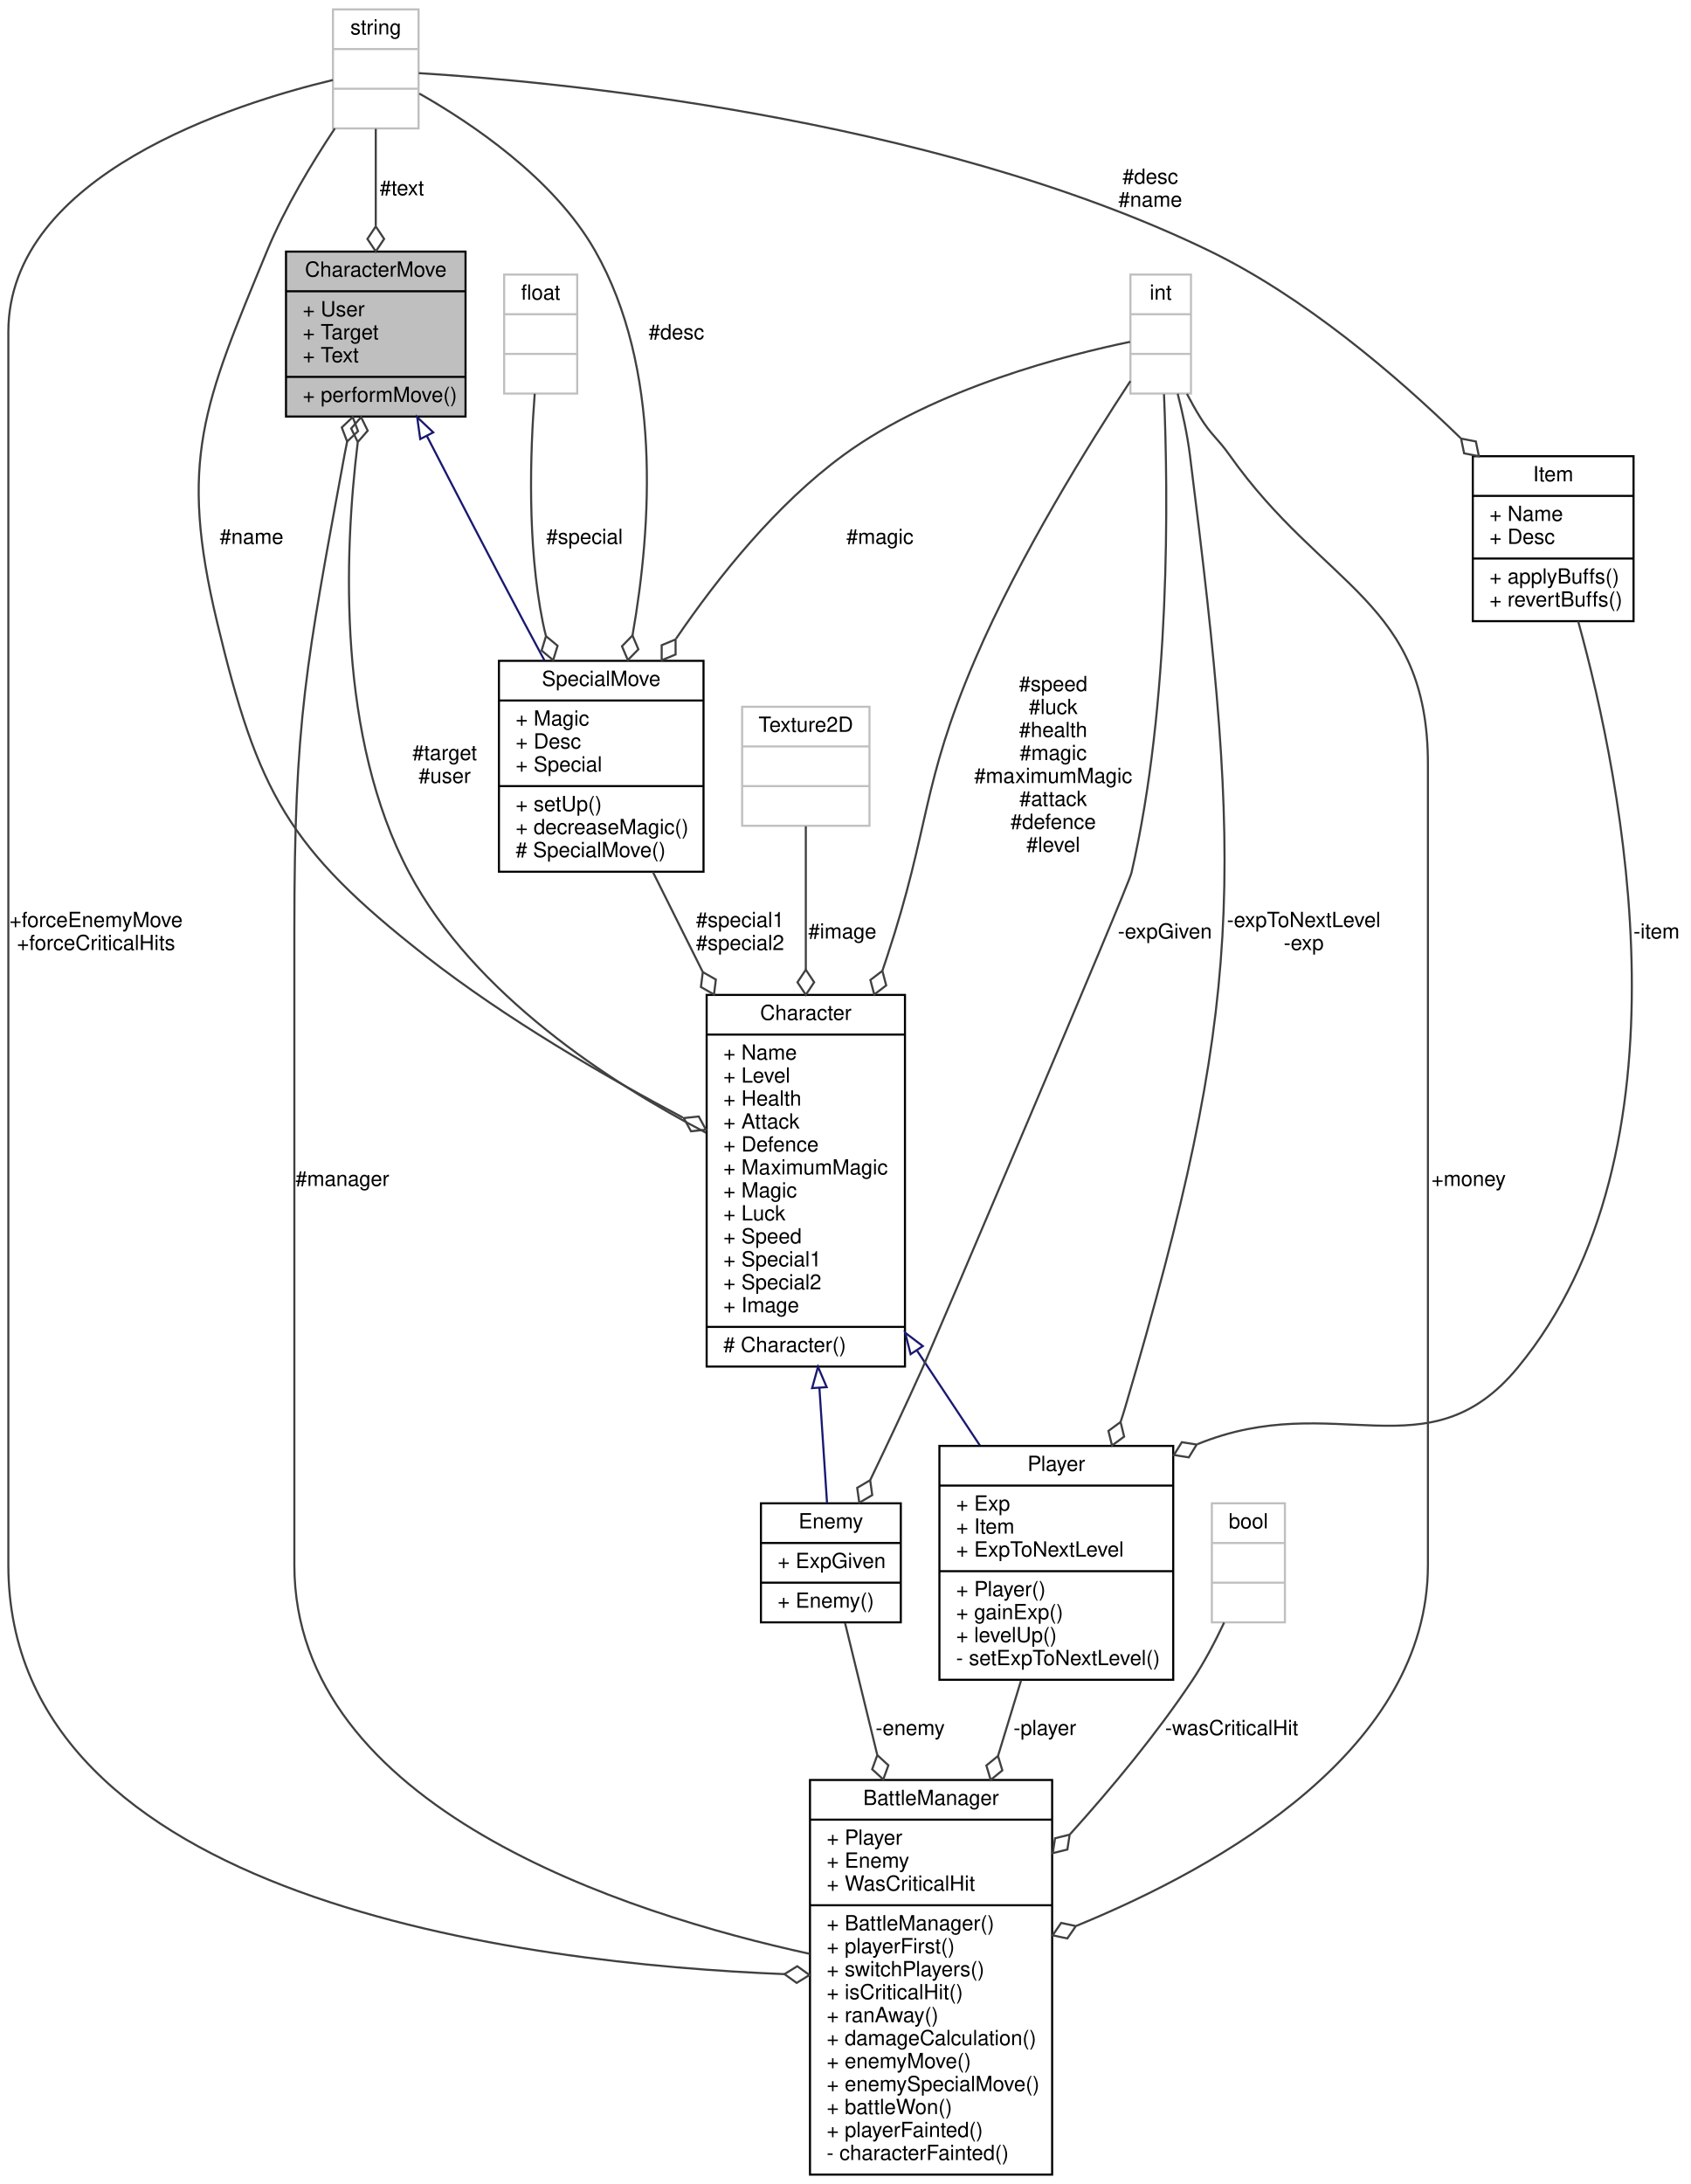
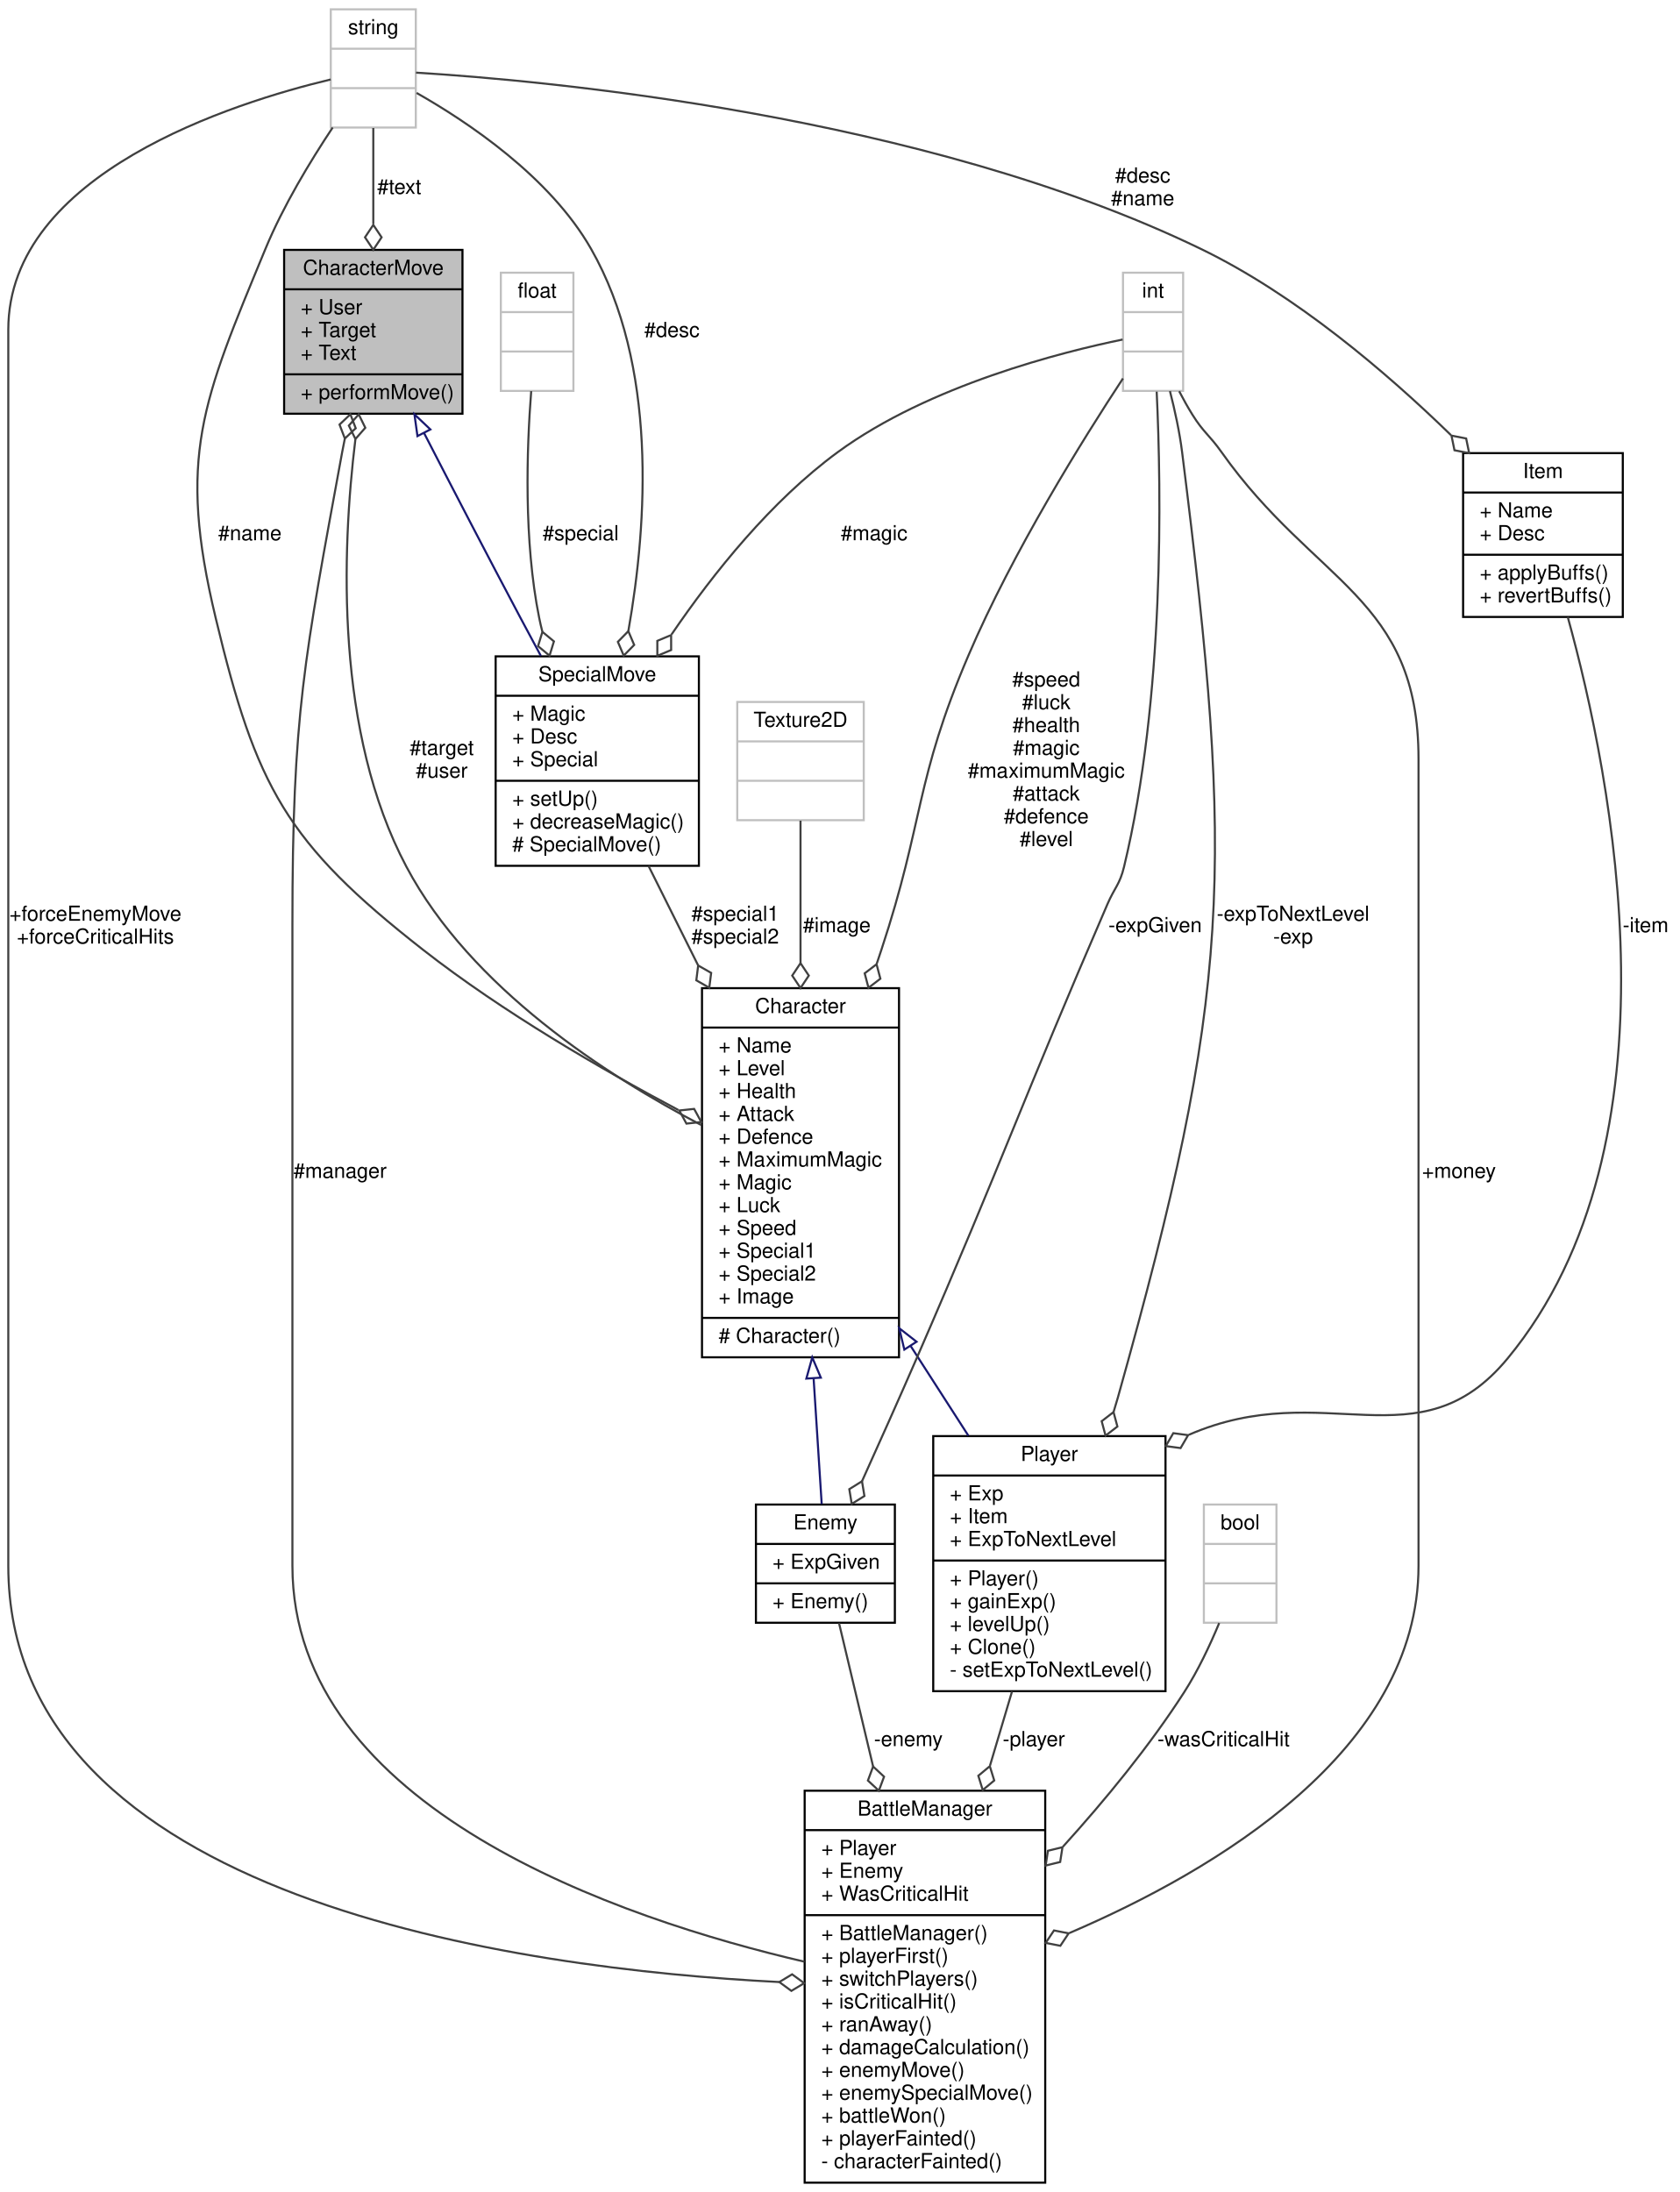
- <svg xmlns="http://www.w3.org/2000/svg" xmlns:xlink="http://www.w3.org/1999/xlink" width="810pt" height="1046pt" viewBox="0.00 0.00 810.00 1046.00">
-   <g id="graph0" class="graph" transform="scale(1 1) rotate(0) translate(4 1042)">
+ <svg xmlns="http://www.w3.org/2000/svg" xmlns:xlink="http://www.w3.org/1999/xlink" width="810pt" height="1057pt" viewBox="0.00 0.00 810.00 1057.00">
+   <g id="graph0" class="graph" transform="scale(1 1) rotate(0) translate(4 1053)">
    <g id="node1" class="node">
-       <polygon fill="#bfbfbf" stroke="black" points="133,-842.5 133,-921.5 219,-921.5 219,-842.5 133,-842.5" />
-       <text text-anchor="middle" x="176" y="-909.5" font-family="Helvetica,sans-Serif" font-size="10.00">CharacterMove</text>
-       <polyline fill="none" stroke="black" points="133,-902.5 219,-902.5 " />
-       <text text-anchor="start" x="141" y="-890.5" font-family="Helvetica,sans-Serif" font-size="10.00">+ User</text>
-       <text text-anchor="start" x="141" y="-879.5" font-family="Helvetica,sans-Serif" font-size="10.00">+ Target</text>
-       <text text-anchor="start" x="141" y="-868.5" font-family="Helvetica,sans-Serif" font-size="10.00">+ Text</text>
-       <polyline fill="none" stroke="black" points="133,-861.5 219,-861.5 " />
-       <text text-anchor="start" x="141" y="-849.5" font-family="Helvetica,sans-Serif" font-size="10.00">+ performMove()</text>
+       <polygon fill="#bfbfbf" stroke="black" points="133,-853.5 133,-932.5 219,-932.5 219,-853.5 133,-853.5" />
+       <text text-anchor="middle" x="176" y="-920.5" font-family="Helvetica,sans-Serif" font-size="10.00">CharacterMove</text>
+       <polyline fill="none" stroke="black" points="133,-913.5 219,-913.5 " />
+       <text text-anchor="start" x="141" y="-901.5" font-family="Helvetica,sans-Serif" font-size="10.00">+ User</text>
+       <text text-anchor="start" x="141" y="-890.5" font-family="Helvetica,sans-Serif" font-size="10.00">+ Target</text>
+       <text text-anchor="start" x="141" y="-879.5" font-family="Helvetica,sans-Serif" font-size="10.00">+ Text</text>
+       <polyline fill="none" stroke="black" points="133,-872.5 219,-872.5 " />
+       <text text-anchor="start" x="141" y="-860.5" font-family="Helvetica,sans-Serif" font-size="10.00">+ performMove()</text>
    </g>
    <g id="node5" class="node">
      <g id="a_node5">
        <a xlink:href="class_special_move.html" target="_top" xlink:title="Special move abstract base class that expands upon CharacterMove, adding magic properties ...">
-           <polygon fill="none" stroke="black" points="235,-624.5 235,-725.5 333,-725.5 333,-624.5 235,-624.5" />
-           <text text-anchor="middle" x="284" y="-713.5" font-family="Helvetica,sans-Serif" font-size="10.00">SpecialMove</text>
-           <polyline fill="none" stroke="black" points="235,-706.5 333,-706.5 " />
-           <text text-anchor="start" x="243" y="-694.5" font-family="Helvetica,sans-Serif" font-size="10.00">+ Magic</text>
-           <text text-anchor="start" x="243" y="-683.5" font-family="Helvetica,sans-Serif" font-size="10.00">+ Desc</text>
-           <text text-anchor="start" x="243" y="-672.5" font-family="Helvetica,sans-Serif" font-size="10.00">+ Special</text>
-           <polyline fill="none" stroke="black" points="235,-665.5 333,-665.5 " />
-           <text text-anchor="start" x="243" y="-653.5" font-family="Helvetica,sans-Serif" font-size="10.00">+ setUp()</text>
-           <text text-anchor="start" x="243" y="-642.5" font-family="Helvetica,sans-Serif" font-size="10.00">+ decreaseMagic()</text>
-           <text text-anchor="start" x="243" y="-631.5" font-family="Helvetica,sans-Serif" font-size="10.00"># SpecialMove()</text>
+           <polygon fill="none" stroke="black" points="235,-635.5 235,-736.5 333,-736.5 333,-635.5 235,-635.5" />
+           <text text-anchor="middle" x="284" y="-724.5" font-family="Helvetica,sans-Serif" font-size="10.00">SpecialMove</text>
+           <polyline fill="none" stroke="black" points="235,-717.5 333,-717.5 " />
+           <text text-anchor="start" x="243" y="-705.5" font-family="Helvetica,sans-Serif" font-size="10.00">+ Magic</text>
+           <text text-anchor="start" x="243" y="-694.5" font-family="Helvetica,sans-Serif" font-size="10.00">+ Desc</text>
+           <text text-anchor="start" x="243" y="-683.5" font-family="Helvetica,sans-Serif" font-size="10.00">+ Special</text>
+           <polyline fill="none" stroke="black" points="235,-676.5 333,-676.5 " />
+           <text text-anchor="start" x="243" y="-664.5" font-family="Helvetica,sans-Serif" font-size="10.00">+ setUp()</text>
+           <text text-anchor="start" x="243" y="-653.5" font-family="Helvetica,sans-Serif" font-size="10.00">+ decreaseMagic()</text>
+           <text text-anchor="start" x="243" y="-642.5" font-family="Helvetica,sans-Serif" font-size="10.00"># SpecialMove()</text>
        </a>
      </g>
    </g>
    <g id="edge6" class="edge">
-       <path fill="none" stroke="midnightblue" d="M200.478,-833.19C214.056,-806.817 231.32,-773.524 247,-744 250.152,-738.065 253.484,-731.855 256.806,-725.702" />
-       <polygon fill="none" stroke="midnightblue" points="197.299,-831.718 195.838,-842.212 203.524,-834.92 197.299,-831.718" />
+       <path fill="none" stroke="midnightblue" d="M200.478,-844.19C214.056,-817.817 231.32,-784.524 247,-755 250.152,-749.065 253.484,-742.855 256.806,-736.702" />
+       <polygon fill="none" stroke="midnightblue" points="197.299,-842.718 195.838,-853.212 203.524,-845.92 197.299,-842.718" />
    </g>
    <g id="node2" class="node">
-       <polygon fill="none" stroke="#bfbfbf" points="155.5,-980.5 155.5,-1037.5 196.5,-1037.5 196.5,-980.5 155.5,-980.5" />
-       <text text-anchor="middle" x="176" y="-1025.5" font-family="Helvetica,sans-Serif" font-size="10.00">string</text>
-       <polyline fill="none" stroke="#bfbfbf" points="155.5,-1018.5 196.5,-1018.5 " />
-       <text text-anchor="middle" x="176" y="-1006.5" font-family="Helvetica,sans-Serif" font-size="10.00"> </text>
-       <polyline fill="none" stroke="#bfbfbf" points="155.5,-999.5 196.5,-999.5 " />
-       <text text-anchor="middle" x="176" y="-987.5" font-family="Helvetica,sans-Serif" font-size="10.00"> </text>
+       <polygon fill="none" stroke="#bfbfbf" points="155.5,-991.5 155.5,-1048.5 196.5,-1048.5 196.5,-991.5 155.5,-991.5" />
+       <text text-anchor="middle" x="176" y="-1036.5" font-family="Helvetica,sans-Serif" font-size="10.00">string</text>
+       <polyline fill="none" stroke="#bfbfbf" points="155.5,-1029.5 196.5,-1029.5 " />
+       <text text-anchor="middle" x="176" y="-1017.5" font-family="Helvetica,sans-Serif" font-size="10.00"> </text>
+       <polyline fill="none" stroke="#bfbfbf" points="155.5,-1010.5 196.5,-1010.5 " />
+       <text text-anchor="middle" x="176" y="-998.5" font-family="Helvetica,sans-Serif" font-size="10.00"> </text>
    </g>
    <g id="edge1" class="edge">
-       <path fill="none" stroke="#404040" d="M176,-980.258C176,-966.637 176,-949.787 176,-933.96" />
-       <polygon fill="none" stroke="#404040" points="176,-933.567 172,-927.567 176,-921.567 180,-927.567 176,-933.567" />
-       <text text-anchor="middle" x="188.5" y="-948.5" font-family="Helvetica,sans-Serif" font-size="10.00"> #text</text>
+       <path fill="none" stroke="#404040" d="M176,-991.258C176,-977.637 176,-960.787 176,-944.96" />
+       <polygon fill="none" stroke="#404040" points="176,-944.567 172,-938.567 176,-932.567 180,-938.567 176,-944.567" />
+       <text text-anchor="middle" x="188.5" y="-959.5" font-family="Helvetica,sans-Serif" font-size="10.00"> #text</text>
    </g>
    <g id="node3" class="node">
      <g id="a_node3">
        <a xlink:href="class_character.html" target="_top" xlink:title="Base abstract class for Enemy and Player to inherit from. Defines all shared variables, their constructor and their setters and getters ">
-           <polygon fill="none" stroke="black" points="334.5,-387.5 334.5,-565.5 429.5,-565.5 429.5,-387.5 334.5,-387.5" />
-           <text text-anchor="middle" x="382" y="-553.5" font-family="Helvetica,sans-Serif" font-size="10.00">Character</text>
-           <polyline fill="none" stroke="black" points="334.5,-546.5 429.5,-546.5 " />
-           <text text-anchor="start" x="342.5" y="-534.5" font-family="Helvetica,sans-Serif" font-size="10.00">+ Name</text>
-           <text text-anchor="start" x="342.5" y="-523.5" font-family="Helvetica,sans-Serif" font-size="10.00">+ Level</text>
-           <text text-anchor="start" x="342.5" y="-512.5" font-family="Helvetica,sans-Serif" font-size="10.00">+ Health</text>
-           <text text-anchor="start" x="342.5" y="-501.5" font-family="Helvetica,sans-Serif" font-size="10.00">+ Attack</text>
-           <text text-anchor="start" x="342.5" y="-490.5" font-family="Helvetica,sans-Serif" font-size="10.00">+ Defence</text>
-           <text text-anchor="start" x="342.5" y="-479.5" font-family="Helvetica,sans-Serif" font-size="10.00">+ MaximumMagic</text>
-           <text text-anchor="start" x="342.5" y="-468.5" font-family="Helvetica,sans-Serif" font-size="10.00">+ Magic</text>
-           <text text-anchor="start" x="342.5" y="-457.5" font-family="Helvetica,sans-Serif" font-size="10.00">+ Luck</text>
-           <text text-anchor="start" x="342.5" y="-446.5" font-family="Helvetica,sans-Serif" font-size="10.00">+ Speed</text>
-           <text text-anchor="start" x="342.5" y="-435.5" font-family="Helvetica,sans-Serif" font-size="10.00">+ Special1</text>
-           <text text-anchor="start" x="342.5" y="-424.5" font-family="Helvetica,sans-Serif" font-size="10.00">+ Special2</text>
-           <text text-anchor="start" x="342.5" y="-413.5" font-family="Helvetica,sans-Serif" font-size="10.00">+ Image</text>
-           <polyline fill="none" stroke="black" points="334.5,-406.5 429.5,-406.5 " />
-           <text text-anchor="start" x="342.5" y="-394.5" font-family="Helvetica,sans-Serif" font-size="10.00"># Character()</text>
+           <polygon fill="none" stroke="black" points="334.5,-398.5 334.5,-576.5 429.5,-576.5 429.5,-398.5 334.5,-398.5" />
+           <text text-anchor="middle" x="382" y="-564.5" font-family="Helvetica,sans-Serif" font-size="10.00">Character</text>
+           <polyline fill="none" stroke="black" points="334.5,-557.5 429.5,-557.5 " />
+           <text text-anchor="start" x="342.5" y="-545.5" font-family="Helvetica,sans-Serif" font-size="10.00">+ Name</text>
+           <text text-anchor="start" x="342.5" y="-534.5" font-family="Helvetica,sans-Serif" font-size="10.00">+ Level</text>
+           <text text-anchor="start" x="342.5" y="-523.5" font-family="Helvetica,sans-Serif" font-size="10.00">+ Health</text>
+           <text text-anchor="start" x="342.5" y="-512.5" font-family="Helvetica,sans-Serif" font-size="10.00">+ Attack</text>
+           <text text-anchor="start" x="342.5" y="-501.5" font-family="Helvetica,sans-Serif" font-size="10.00">+ Defence</text>
+           <text text-anchor="start" x="342.5" y="-490.5" font-family="Helvetica,sans-Serif" font-size="10.00">+ MaximumMagic</text>
+           <text text-anchor="start" x="342.5" y="-479.5" font-family="Helvetica,sans-Serif" font-size="10.00">+ Magic</text>
+           <text text-anchor="start" x="342.5" y="-468.5" font-family="Helvetica,sans-Serif" font-size="10.00">+ Luck</text>
+           <text text-anchor="start" x="342.5" y="-457.5" font-family="Helvetica,sans-Serif" font-size="10.00">+ Speed</text>
+           <text text-anchor="start" x="342.5" y="-446.5" font-family="Helvetica,sans-Serif" font-size="10.00">+ Special1</text>
+           <text text-anchor="start" x="342.5" y="-435.5" font-family="Helvetica,sans-Serif" font-size="10.00">+ Special2</text>
+           <text text-anchor="start" x="342.5" y="-424.5" font-family="Helvetica,sans-Serif" font-size="10.00">+ Image</text>
+           <polyline fill="none" stroke="black" points="334.5,-417.5 429.5,-417.5 " />
+           <text text-anchor="start" x="342.5" y="-405.5" font-family="Helvetica,sans-Serif" font-size="10.00"># Character()</text>
        </a>
      </g>
    </g>
    <g id="edge3" class="edge">
-       <path fill="none" stroke="#404040" d="M156.399,-980.479C145.532,-964.139 132.532,-942.639 124,-922 93.503,-848.228 81.401,-821.63 100,-744 119.538,-662.45 133.946,-635.662 200,-584 238.416,-553.954 286.136,-526.338 323.073,-506.761" />
-       <polygon fill="none" stroke="#404040" points="323.538,-506.517 326.997,-500.19 334.168,-500.949 330.709,-507.276 323.538,-506.517" />
-       <text text-anchor="middle" x="116.5" y="-781.5" font-family="Helvetica,sans-Serif" font-size="10.00"> #name</text>
+       <path fill="none" stroke="#404040" d="M156.399,-991.479C145.532,-975.139 132.532,-953.639 124,-933 93.503,-859.228 81.401,-832.63 100,-755 119.538,-673.45 133.946,-646.662 200,-595 238.416,-564.954 286.136,-537.338 323.073,-517.761" />
+       <polygon fill="none" stroke="#404040" points="323.538,-517.517 326.997,-511.19 334.168,-511.949 330.709,-518.276 323.538,-517.517" />
+       <text text-anchor="middle" x="116.5" y="-792.5" font-family="Helvetica,sans-Serif" font-size="10.00"> #name</text>
    </g>
    <g id="edge7" class="edge">
-       <path fill="none" stroke="#404040" d="M196.87,-997.186C221.366,-983.304 261.158,-956.798 281,-922 312.993,-865.892 308.236,-790.233 298.982,-737.699" />
-       <polygon fill="none" stroke="#404040" points="298.974,-737.656 293.933,-732.5 296.753,-725.863 301.795,-731.019 298.974,-737.656" />
-       <text text-anchor="middle" x="320" y="-879.5" font-family="Helvetica,sans-Serif" font-size="10.00"> #desc</text>
+       <path fill="none" stroke="#404040" d="M196.87,-1008.19C221.366,-994.304 261.158,-967.798 281,-933 312.993,-876.892 308.236,-801.233 298.982,-748.699" />
+       <polygon fill="none" stroke="#404040" points="298.974,-748.656 293.933,-743.5 296.753,-736.863 301.795,-742.019 298.974,-748.656" />
+       <text text-anchor="middle" x="320" y="-890.5" font-family="Helvetica,sans-Serif" font-size="10.00"> #desc</text>
    </g>
    <g id="node8" class="node">
      <g id="a_node8">
        <a xlink:href="class_battle_manager.html" target="_top" xlink:title="Holds current Player and Enemy objects in battle and provides functions for MainBattle and other obje...">
          <polygon fill="none" stroke="black" points="384,-0.5 384,-189.5 500,-189.5 500,-0.5 384,-0.5" />
          <text text-anchor="middle" x="442" y="-177.5" font-family="Helvetica,sans-Serif" font-size="10.00">BattleManager</text>
          <polyline fill="none" stroke="black" points="384,-170.5 500,-170.5 " />
          <text text-anchor="start" x="392" y="-158.5" font-family="Helvetica,sans-Serif" font-size="10.00">+ Player</text>
          <text text-anchor="start" x="392" y="-147.5" font-family="Helvetica,sans-Serif" font-size="10.00">+ Enemy</text>
          <text text-anchor="start" x="392" y="-136.5" font-family="Helvetica,sans-Serif" font-size="10.00">+ WasCriticalHit</text>
          <polyline fill="none" stroke="black" points="384,-129.5 500,-129.5 " />
          <text text-anchor="start" x="392" y="-117.5" font-family="Helvetica,sans-Serif" font-size="10.00">+ BattleManager()</text>
          <text text-anchor="start" x="392" y="-106.5" font-family="Helvetica,sans-Serif" font-size="10.00">+ playerFirst()</text>
          <text text-anchor="start" x="392" y="-95.5" font-family="Helvetica,sans-Serif" font-size="10.00">+ switchPlayers()</text>
          <text text-anchor="start" x="392" y="-84.5" font-family="Helvetica,sans-Serif" font-size="10.00">+ isCriticalHit()</text>
          <text text-anchor="start" x="392" y="-73.5" font-family="Helvetica,sans-Serif" font-size="10.00">+ ranAway()</text>
          <text text-anchor="start" x="392" y="-62.5" font-family="Helvetica,sans-Serif" font-size="10.00">+ damageCalculation()</text>
          <text text-anchor="start" x="392" y="-51.5" font-family="Helvetica,sans-Serif" font-size="10.00">+ enemyMove()</text>
          <text text-anchor="start" x="392" y="-40.5" font-family="Helvetica,sans-Serif" font-size="10.00">+ enemySpecialMove()</text>
          <text text-anchor="start" x="392" y="-29.5" font-family="Helvetica,sans-Serif" font-size="10.00">+ battleWon()</text>
          <text text-anchor="start" x="392" y="-18.5" font-family="Helvetica,sans-Serif" font-size="10.00">+ playerFainted()</text>
          <text text-anchor="start" x="392" y="-7.5" font-family="Helvetica,sans-Serif" font-size="10.00">- characterFainted()</text>
        </a>
      </g>
    </g>
    <g id="edge12" class="edge">
-       <path fill="none" stroke="#404040" d="M155.466,-1003.68C109.039,-992.597 0,-958.518 0,-883 0,-883 0,-883 0,-292.5 0,-131.786 247.015,-101.546 371.724,-96.519" />
-       <polygon fill="none" stroke="#404040" points="371.769,-96.518 377.625,-92.31 383.762,-96.097 377.906,-100.305 371.769,-96.518" />
-       <text text-anchor="middle" x="42" y="-598" font-family="Helvetica,sans-Serif" font-size="10.00"> +forceEnemyMove</text>
-       <text text-anchor="middle" x="42" y="-587" font-family="Helvetica,sans-Serif" font-size="10.00">+forceCriticalHits</text>
+       <path fill="none" stroke="#404040" d="M155.466,-1014.68C109.039,-1003.6 0,-969.518 0,-894 0,-894 0,-894 0,-298 0,-136.535 247.015,-103.593 371.724,-97.25" />
+       <polygon fill="none" stroke="#404040" points="371.774,-97.248 377.586,-92.979 383.762,-96.701 377.95,-100.971 371.774,-97.248" />
+       <text text-anchor="middle" x="42" y="-609" font-family="Helvetica,sans-Serif" font-size="10.00"> +forceEnemyMove</text>
+       <text text-anchor="middle" x="42" y="-598" font-family="Helvetica,sans-Serif" font-size="10.00">+forceCriticalHits</text>
    </g>
    <g id="node12" class="node">
      <g id="a_node12">
        <a xlink:href="class_item.html" target="_top" xlink:title="Abstract class for items that can be equipped to a player, increasing some of their stats ...">
-           <polygon fill="none" stroke="black" points="701.5,-744.5 701.5,-823.5 778.5,-823.5 778.5,-744.5 701.5,-744.5" />
-           <text text-anchor="middle" x="740" y="-811.5" font-family="Helvetica,sans-Serif" font-size="10.00">Item</text>
-           <polyline fill="none" stroke="black" points="701.5,-804.5 778.5,-804.5 " />
-           <text text-anchor="start" x="709.5" y="-792.5" font-family="Helvetica,sans-Serif" font-size="10.00">+ Name</text>
-           <text text-anchor="start" x="709.5" y="-781.5" font-family="Helvetica,sans-Serif" font-size="10.00">+ Desc</text>
-           <polyline fill="none" stroke="black" points="701.5,-774.5 778.5,-774.5 " />
-           <text text-anchor="start" x="709.5" y="-762.5" font-family="Helvetica,sans-Serif" font-size="10.00">+ applyBuffs()</text>
-           <text text-anchor="start" x="709.5" y="-751.5" font-family="Helvetica,sans-Serif" font-size="10.00">+ revertBuffs()</text>
+           <polygon fill="none" stroke="black" points="701.5,-755.5 701.5,-834.5 778.5,-834.5 778.5,-755.5 701.5,-755.5" />
+           <text text-anchor="middle" x="740" y="-822.5" font-family="Helvetica,sans-Serif" font-size="10.00">Item</text>
+           <polyline fill="none" stroke="black" points="701.5,-815.5 778.5,-815.5 " />
+           <text text-anchor="start" x="709.5" y="-803.5" font-family="Helvetica,sans-Serif" font-size="10.00">+ Name</text>
+           <text text-anchor="start" x="709.5" y="-792.5" font-family="Helvetica,sans-Serif" font-size="10.00">+ Desc</text>
+           <polyline fill="none" stroke="black" points="701.5,-785.5 778.5,-785.5 " />
+           <text text-anchor="start" x="709.5" y="-773.5" font-family="Helvetica,sans-Serif" font-size="10.00">+ applyBuffs()</text>
+           <text text-anchor="start" x="709.5" y="-762.5" font-family="Helvetica,sans-Serif" font-size="10.00">+ revertBuffs()</text>
        </a>
      </g>
    </g>
    <g id="edge21" class="edge">
-       <path fill="none" stroke="#404040" d="M196.607,-1006.97C257.497,-1003.24 440.725,-986.963 575,-922 620.758,-899.862 664.637,-862.373 695.628,-832.202" />
-       <polygon fill="none" stroke="#404040" points="695.889,-831.944 697.34,-824.881 704.419,-823.503 702.967,-830.567 695.889,-831.944" />
-       <text text-anchor="middle" x="547" y="-954" font-family="Helvetica,sans-Serif" font-size="10.00"> #desc</text>
-       <text text-anchor="middle" x="547" y="-943" font-family="Helvetica,sans-Serif" font-size="10.00">#name</text>
+       <path fill="none" stroke="#404040" d="M196.607,-1017.97C257.497,-1014.24 440.725,-997.963 575,-933 620.758,-910.862 664.637,-873.373 695.628,-843.202" />
+       <polygon fill="none" stroke="#404040" points="695.889,-842.944 697.34,-835.881 704.419,-834.503 702.967,-841.567 695.889,-842.944" />
+       <text text-anchor="middle" x="547" y="-965" font-family="Helvetica,sans-Serif" font-size="10.00"> #desc</text>
+       <text text-anchor="middle" x="547" y="-954" font-family="Helvetica,sans-Serif" font-size="10.00">#name</text>
    </g>
    <g id="edge2" class="edge">
-       <path fill="none" stroke="#404040" d="M334.213,-499.465C288.828,-523.158 223.056,-565.504 192,-624 157.674,-688.654 160.714,-775.744 167.363,-830.117" />
-       <polygon fill="none" stroke="#404040" points="167.388,-830.306 172.142,-835.728 168.966,-842.202 164.212,-836.78 167.388,-830.306" />
-       <text text-anchor="middle" x="209" y="-678" font-family="Helvetica,sans-Serif" font-size="10.00"> #target</text>
-       <text text-anchor="middle" x="209" y="-667" font-family="Helvetica,sans-Serif" font-size="10.00">#user</text>
+       <path fill="none" stroke="#404040" d="M334.213,-510.465C288.828,-534.158 223.056,-576.504 192,-635 157.674,-699.654 160.714,-786.744 167.363,-841.117" />
+       <polygon fill="none" stroke="#404040" points="167.388,-841.306 172.142,-846.728 168.966,-853.202 164.212,-847.78 167.388,-841.306" />
+       <text text-anchor="middle" x="209" y="-689" font-family="Helvetica,sans-Serif" font-size="10.00"> #target</text>
+       <text text-anchor="middle" x="209" y="-678" font-family="Helvetica,sans-Serif" font-size="10.00">#user</text>
    </g>
    <g id="node9" class="node">
      <g id="a_node9">
        <a xlink:href="class_enemy.html" target="_top" xlink:title="Defines an AI controller enemy to fight in battle scenes">
-           <polygon fill="none" stroke="black" points="360.5,-265 360.5,-322 427.5,-322 427.5,-265 360.5,-265" />
-           <text text-anchor="middle" x="394" y="-310" font-family="Helvetica,sans-Serif" font-size="10.00">Enemy</text>
-           <polyline fill="none" stroke="black" points="360.5,-303 427.5,-303 " />
-           <text text-anchor="start" x="368.5" y="-291" font-family="Helvetica,sans-Serif" font-size="10.00">+ ExpGiven</text>
-           <polyline fill="none" stroke="black" points="360.5,-284 427.5,-284 " />
-           <text text-anchor="start" x="368.5" y="-272" font-family="Helvetica,sans-Serif" font-size="10.00">+ Enemy()</text>
+           <polygon fill="none" stroke="black" points="360.5,-270.5 360.5,-327.5 427.5,-327.5 427.5,-270.5 360.5,-270.5" />
+           <text text-anchor="middle" x="394" y="-315.5" font-family="Helvetica,sans-Serif" font-size="10.00">Enemy</text>
+           <polyline fill="none" stroke="black" points="360.5,-308.5 427.5,-308.5 " />
+           <text text-anchor="start" x="368.5" y="-296.5" font-family="Helvetica,sans-Serif" font-size="10.00">+ ExpGiven</text>
+           <polyline fill="none" stroke="black" points="360.5,-289.5 427.5,-289.5 " />
+           <text text-anchor="start" x="368.5" y="-277.5" font-family="Helvetica,sans-Serif" font-size="10.00">+ Enemy()</text>
        </a>
      </g>
    </g>
    <g id="edge14" class="edge">
-       <path fill="none" stroke="midnightblue" d="M388.505,-377.378C389.854,-357.039 391.168,-337.217 392.173,-322.061" />
-       <polygon fill="none" stroke="midnightblue" points="385.011,-377.176 387.842,-387.386 391.996,-377.639 385.011,-377.176" />
+       <path fill="none" stroke="midnightblue" d="M388.324,-388.208C389.756,-365.96 391.163,-344.095 392.218,-327.701" />
+       <polygon fill="none" stroke="midnightblue" points="384.816,-388.234 387.666,-398.438 391.801,-388.684 384.816,-388.234" />
    </g>
    <g id="node11" class="node">
      <g id="a_node11">
        <a xlink:href="class_player.html" target="_top" xlink:title="Defines a playable character for use in battle scenes">
-           <polygon fill="none" stroke="black" points="446,-237.5 446,-349.5 558,-349.5 558,-237.5 446,-237.5" />
-           <text text-anchor="middle" x="502" y="-337.5" font-family="Helvetica,sans-Serif" font-size="10.00">Player</text>
-           <polyline fill="none" stroke="black" points="446,-330.5 558,-330.5 " />
-           <text text-anchor="start" x="454" y="-318.5" font-family="Helvetica,sans-Serif" font-size="10.00">+ Exp</text>
-           <text text-anchor="start" x="454" y="-307.5" font-family="Helvetica,sans-Serif" font-size="10.00">+ Item</text>
-           <text text-anchor="start" x="454" y="-296.5" font-family="Helvetica,sans-Serif" font-size="10.00">+ ExpToNextLevel</text>
-           <polyline fill="none" stroke="black" points="446,-289.5 558,-289.5 " />
-           <text text-anchor="start" x="454" y="-277.5" font-family="Helvetica,sans-Serif" font-size="10.00">+ Player()</text>
-           <text text-anchor="start" x="454" y="-266.5" font-family="Helvetica,sans-Serif" font-size="10.00">+ gainExp()</text>
-           <text text-anchor="start" x="454" y="-255.5" font-family="Helvetica,sans-Serif" font-size="10.00">+ levelUp()</text>
+           <polygon fill="none" stroke="black" points="446,-237.5 446,-360.5 558,-360.5 558,-237.5 446,-237.5" />
+           <text text-anchor="middle" x="502" y="-348.5" font-family="Helvetica,sans-Serif" font-size="10.00">Player</text>
+           <polyline fill="none" stroke="black" points="446,-341.5 558,-341.5 " />
+           <text text-anchor="start" x="454" y="-329.5" font-family="Helvetica,sans-Serif" font-size="10.00">+ Exp</text>
+           <text text-anchor="start" x="454" y="-318.5" font-family="Helvetica,sans-Serif" font-size="10.00">+ Item</text>
+           <text text-anchor="start" x="454" y="-307.5" font-family="Helvetica,sans-Serif" font-size="10.00">+ ExpToNextLevel</text>
+           <polyline fill="none" stroke="black" points="446,-300.5 558,-300.5 " />
+           <text text-anchor="start" x="454" y="-288.5" font-family="Helvetica,sans-Serif" font-size="10.00">+ Player()</text>
+           <text text-anchor="start" x="454" y="-277.5" font-family="Helvetica,sans-Serif" font-size="10.00">+ gainExp()</text>
+           <text text-anchor="start" x="454" y="-266.5" font-family="Helvetica,sans-Serif" font-size="10.00">+ levelUp()</text>
+           <text text-anchor="start" x="454" y="-255.5" font-family="Helvetica,sans-Serif" font-size="10.00">+ Clone()</text>
          <text text-anchor="start" x="454" y="-244.5" font-family="Helvetica,sans-Serif" font-size="10.00">- setExpToNextLevel()</text>
        </a>
      </g>
    </g>
    <g id="edge19" class="edge">
-       <path fill="none" stroke="midnightblue" d="M435.224,-395.22C445.412,-379.854 455.863,-364.09 465.383,-349.731" />
-       <polygon fill="none" stroke="midnightblue" points="432.208,-393.435 429.6,-403.704 438.042,-397.303 432.208,-393.435" />
+       <path fill="none" stroke="midnightblue" d="M435.083,-404C444.453,-389.438 454.05,-374.522 462.946,-360.697" />
+       <polygon fill="none" stroke="midnightblue" points="432.067,-402.219 429.6,-412.522 437.954,-406.007 432.067,-402.219" />
    </g>
    <g id="node4" class="node">
-       <polygon fill="none" stroke="#bfbfbf" points="537.5,-853.5 537.5,-910.5 566.5,-910.5 566.5,-853.5 537.5,-853.5" />
-       <text text-anchor="middle" x="552" y="-898.5" font-family="Helvetica,sans-Serif" font-size="10.00">int</text>
-       <polyline fill="none" stroke="#bfbfbf" points="537.5,-891.5 566.5,-891.5 " />
-       <text text-anchor="middle" x="552" y="-879.5" font-family="Helvetica,sans-Serif" font-size="10.00"> </text>
-       <polyline fill="none" stroke="#bfbfbf" points="537.5,-872.5 566.5,-872.5 " />
-       <text text-anchor="middle" x="552" y="-860.5" font-family="Helvetica,sans-Serif" font-size="10.00"> </text>
+       <polygon fill="none" stroke="#bfbfbf" points="537.5,-864.5 537.5,-921.5 566.5,-921.5 566.5,-864.5 537.5,-864.5" />
+       <text text-anchor="middle" x="552" y="-909.5" font-family="Helvetica,sans-Serif" font-size="10.00">int</text>
+       <polyline fill="none" stroke="#bfbfbf" points="537.5,-902.5 566.5,-902.5 " />
+       <text text-anchor="middle" x="552" y="-890.5" font-family="Helvetica,sans-Serif" font-size="10.00"> </text>
+       <polyline fill="none" stroke="#bfbfbf" points="537.5,-883.5 566.5,-883.5 " />
+       <text text-anchor="middle" x="552" y="-871.5" font-family="Helvetica,sans-Serif" font-size="10.00"> </text>
    </g>
    <g id="edge4" class="edge">
-       <path fill="none" stroke="#404040" d="M537.49,-859.511C518.304,-830.333 484.428,-776.065 463,-726 437.104,-665.495 441.659,-646.487 421,-584 420.258,-581.757 419.5,-579.489 418.73,-577.206" />
-       <polygon fill="none" stroke="#404040" points="418.671,-577.035 412.942,-572.656 414.781,-565.683 420.51,-570.062 418.671,-577.035" />
-       <text text-anchor="middle" x="500.5" y="-711" font-family="Helvetica,sans-Serif" font-size="10.00"> #speed</text>
-       <text text-anchor="middle" x="500.5" y="-700" font-family="Helvetica,sans-Serif" font-size="10.00">#luck</text>
-       <text text-anchor="middle" x="500.5" y="-689" font-family="Helvetica,sans-Serif" font-size="10.00">#health</text>
-       <text text-anchor="middle" x="500.5" y="-678" font-family="Helvetica,sans-Serif" font-size="10.00">#magic</text>
-       <text text-anchor="middle" x="500.5" y="-667" font-family="Helvetica,sans-Serif" font-size="10.00">#maximumMagic</text>
-       <text text-anchor="middle" x="500.5" y="-656" font-family="Helvetica,sans-Serif" font-size="10.00">#attack</text>
-       <text text-anchor="middle" x="500.5" y="-645" font-family="Helvetica,sans-Serif" font-size="10.00">#defence</text>
-       <text text-anchor="middle" x="500.5" y="-634" font-family="Helvetica,sans-Serif" font-size="10.00">#level</text>
+       <path fill="none" stroke="#404040" d="M537.49,-870.511C518.304,-841.333 484.428,-787.065 463,-737 437.104,-676.495 441.659,-657.487 421,-595 420.258,-592.757 419.5,-590.489 418.73,-588.206" />
+       <polygon fill="none" stroke="#404040" points="418.671,-588.035 412.942,-583.656 414.781,-576.683 420.51,-581.062 418.671,-588.035" />
+       <text text-anchor="middle" x="500.5" y="-722" font-family="Helvetica,sans-Serif" font-size="10.00"> #speed</text>
+       <text text-anchor="middle" x="500.5" y="-711" font-family="Helvetica,sans-Serif" font-size="10.00">#luck</text>
+       <text text-anchor="middle" x="500.5" y="-700" font-family="Helvetica,sans-Serif" font-size="10.00">#health</text>
+       <text text-anchor="middle" x="500.5" y="-689" font-family="Helvetica,sans-Serif" font-size="10.00">#magic</text>
+       <text text-anchor="middle" x="500.5" y="-678" font-family="Helvetica,sans-Serif" font-size="10.00">#maximumMagic</text>
+       <text text-anchor="middle" x="500.5" y="-667" font-family="Helvetica,sans-Serif" font-size="10.00">#attack</text>
+       <text text-anchor="middle" x="500.5" y="-656" font-family="Helvetica,sans-Serif" font-size="10.00">#defence</text>
+       <text text-anchor="middle" x="500.5" y="-645" font-family="Helvetica,sans-Serif" font-size="10.00">#level</text>
    </g>
    <g id="edge9" class="edge">
-       <path fill="none" stroke="#404040" d="M537.332,-878.276C508.653,-872.388 444.102,-856.318 400,-824 367.964,-800.525 340.18,-765.938 319.841,-736.102" />
-       <polygon fill="none" stroke="#404040" points="319.614,-735.761 312.959,-732.984 312.963,-725.772 319.618,-728.549 319.614,-735.761" />
-       <text text-anchor="middle" x="417.5" y="-781.5" font-family="Helvetica,sans-Serif" font-size="10.00"> #magic</text>
+       <path fill="none" stroke="#404040" d="M537.332,-889.276C508.653,-883.388 444.102,-867.318 400,-835 367.964,-811.525 340.18,-776.938 319.841,-747.102" />
+       <polygon fill="none" stroke="#404040" points="319.614,-746.761 312.959,-743.984 312.963,-736.772 319.618,-739.549 319.614,-746.761" />
+       <text text-anchor="middle" x="417.5" y="-792.5" font-family="Helvetica,sans-Serif" font-size="10.00"> #magic</text>
    </g>
    <g id="edge16" class="edge">
-       <path fill="none" stroke="#404040" d="M564.586,-853.337C566.606,-849.46 568.77,-845.58 571,-842 576.359,-833.398 579.146,-832.273 585,-824 630.151,-760.197 680,-754.163 680,-676 680,-676 680,-676 680,-292.5 680,-204.437 581.907,-148.457 511.671,-119.662" />
-       <polygon fill="none" stroke="#404040" points="511.371,-119.542 504.317,-121.04 500.221,-115.104 507.275,-113.607 511.371,-119.542" />
-       <text text-anchor="middle" x="699.5" y="-474" font-family="Helvetica,sans-Serif" font-size="10.00"> +money</text>
+       <path fill="none" stroke="#404040" d="M564.586,-864.337C566.606,-860.46 568.77,-856.58 571,-853 576.359,-844.398 579.146,-843.273 585,-835 630.151,-771.197 680,-765.163 680,-687 680,-687 680,-687 680,-298 680,-208.929 581.907,-150.969 511.671,-120.884" />
+       <polygon fill="none" stroke="#404040" points="511.3,-120.73 504.223,-122.117 500.221,-116.118 507.298,-114.731 511.3,-120.73" />
+       <text text-anchor="middle" x="699.5" y="-485" font-family="Helvetica,sans-Serif" font-size="10.00"> +money</text>
    </g>
    <g id="edge15" class="edge">
-       <path fill="none" stroke="#404040" d="M553.577,-853.18C555.594,-805.554 556.843,-705.636 538,-624 536.393,-617.038 440.924,-393.52 438,-387 430.017,-369.202 420.797,-349.675 412.866,-333.167" />
-       <polygon fill="none" stroke="#404040" points="412.827,-333.086 406.617,-329.421 407.612,-322.279 413.822,-325.944 412.827,-333.086" />
-       <text text-anchor="middle" x="554" y="-592.5" font-family="Helvetica,sans-Serif" font-size="10.00"> -expGiven</text>
+       <path fill="none" stroke="#404040" d="M553.743,-864.141C556.008,-816.456 557.616,-716.454 538,-635 535.95,-626.489 533.473,-625.036 530,-617 488.115,-520.091 480.068,-494.829 438,-398 429.486,-378.403 419.78,-356.719 411.654,-338.741" />
+       <polygon fill="none" stroke="#404040" points="411.65,-338.731 405.53,-334.916 406.698,-327.8 412.817,-331.615 411.65,-338.731" />
+       <text text-anchor="middle" x="553" y="-603.5" font-family="Helvetica,sans-Serif" font-size="10.00"> -expGiven</text>
    </g>
    <g id="edge22" class="edge">
-       <path fill="none" stroke="#404040" d="M560.141,-853.409C562.507,-844.148 564.78,-833.706 566,-824 591.328,-622.451 592.465,-562.837 535,-368 534.332,-365.736 533.609,-363.451 532.841,-361.158" />
-       <polygon fill="none" stroke="#404040" points="532.769,-360.96 526.96,-356.686 528.671,-349.681 534.479,-353.954 532.769,-360.96" />
-       <text text-anchor="middle" x="620.5" y="-598" font-family="Helvetica,sans-Serif" font-size="10.00"> -expToNextLevel</text>
-       <text text-anchor="middle" x="620.5" y="-587" font-family="Helvetica,sans-Serif" font-size="10.00">-exp</text>
+       <path fill="none" stroke="#404040" d="M560.141,-864.409C562.507,-855.148 564.78,-844.706 566,-835 591.328,-633.451 589.896,-574.576 535,-379 534.367,-376.746 533.688,-374.47 532.969,-372.184" />
+       <polygon fill="none" stroke="#404040" points="532.936,-372.085 527.224,-367.684 529.09,-360.718 534.802,-365.12 532.936,-372.085" />
+       <text text-anchor="middle" x="619.5" y="-609" font-family="Helvetica,sans-Serif" font-size="10.00"> -expToNextLevel</text>
+       <text text-anchor="middle" x="619.5" y="-598" font-family="Helvetica,sans-Serif" font-size="10.00">-exp</text>
    </g>
    <g id="edge5" class="edge">
-       <path fill="none" stroke="#404040" d="M308.73,-624.415C316.032,-609.772 324.297,-593.2 332.578,-576.596" />
-       <polygon fill="none" stroke="#404040" points="332.656,-576.439 331.755,-569.284 338.012,-565.7 338.914,-572.855 332.656,-576.439" />
-       <text text-anchor="middle" x="350.5" y="-598" font-family="Helvetica,sans-Serif" font-size="10.00"> #special1</text>
-       <text text-anchor="middle" x="350.5" y="-587" font-family="Helvetica,sans-Serif" font-size="10.00">#special2</text>
+       <path fill="none" stroke="#404040" d="M308.73,-635.415C316.032,-620.772 324.297,-604.2 332.578,-587.596" />
+       <polygon fill="none" stroke="#404040" points="332.656,-587.439 331.755,-580.284 338.012,-576.7 338.914,-583.855 332.656,-587.439" />
+       <text text-anchor="middle" x="350.5" y="-609" font-family="Helvetica,sans-Serif" font-size="10.00"> #special1</text>
+       <text text-anchor="middle" x="350.5" y="-598" font-family="Helvetica,sans-Serif" font-size="10.00">#special2</text>
    </g>
    <g id="node6" class="node">
-       <polygon fill="none" stroke="#bfbfbf" points="237.5,-853.5 237.5,-910.5 272.5,-910.5 272.5,-853.5 237.5,-853.5" />
-       <text text-anchor="middle" x="255" y="-898.5" font-family="Helvetica,sans-Serif" font-size="10.00">float</text>
-       <polyline fill="none" stroke="#bfbfbf" points="237.5,-891.5 272.5,-891.5 " />
-       <text text-anchor="middle" x="255" y="-879.5" font-family="Helvetica,sans-Serif" font-size="10.00"> </text>
-       <polyline fill="none" stroke="#bfbfbf" points="237.5,-872.5 272.5,-872.5 " />
-       <text text-anchor="middle" x="255" y="-860.5" font-family="Helvetica,sans-Serif" font-size="10.00"> </text>
+       <polygon fill="none" stroke="#bfbfbf" points="237.5,-864.5 237.5,-921.5 272.5,-921.5 272.5,-864.5 237.5,-864.5" />
+       <text text-anchor="middle" x="255" y="-909.5" font-family="Helvetica,sans-Serif" font-size="10.00">float</text>
+       <polyline fill="none" stroke="#bfbfbf" points="237.5,-902.5 272.5,-902.5 " />
+       <text text-anchor="middle" x="255" y="-890.5" font-family="Helvetica,sans-Serif" font-size="10.00"> </text>
+       <polyline fill="none" stroke="#bfbfbf" points="237.5,-883.5 272.5,-883.5 " />
+       <text text-anchor="middle" x="255" y="-871.5" font-family="Helvetica,sans-Serif" font-size="10.00"> </text>
    </g>
    <g id="edge8" class="edge">
-       <path fill="none" stroke="#404040" d="M252.143,-853.391C249.968,-825.495 248.478,-781.306 256,-744 256.435,-741.841 256.939,-739.664 257.5,-737.482" />
-       <polygon fill="none" stroke="#404040" points="257.547,-737.325 255.432,-730.431 260.983,-725.827 263.097,-732.721 257.547,-737.325" />
-       <text text-anchor="middle" x="276" y="-781.5" font-family="Helvetica,sans-Serif" font-size="10.00"> #special</text>
+       <path fill="none" stroke="#404040" d="M252.143,-864.391C249.968,-836.495 248.478,-792.306 256,-755 256.435,-752.841 256.939,-750.664 257.5,-748.482" />
+       <polygon fill="none" stroke="#404040" points="257.547,-748.325 255.432,-741.431 260.983,-736.827 263.097,-743.721 257.547,-748.325" />
+       <text text-anchor="middle" x="276" y="-792.5" font-family="Helvetica,sans-Serif" font-size="10.00"> #special</text>
    </g>
    <g id="node7" class="node">
-       <polygon fill="none" stroke="#bfbfbf" points="351.5,-646.5 351.5,-703.5 412.5,-703.5 412.5,-646.5 351.5,-646.5" />
-       <text text-anchor="middle" x="382" y="-691.5" font-family="Helvetica,sans-Serif" font-size="10.00">Texture2D</text>
-       <polyline fill="none" stroke="#bfbfbf" points="351.5,-684.5 412.5,-684.5 " />
-       <text text-anchor="middle" x="382" y="-672.5" font-family="Helvetica,sans-Serif" font-size="10.00"> </text>
-       <polyline fill="none" stroke="#bfbfbf" points="351.5,-665.5 412.5,-665.5 " />
-       <text text-anchor="middle" x="382" y="-653.5" font-family="Helvetica,sans-Serif" font-size="10.00"> </text>
+       <polygon fill="none" stroke="#bfbfbf" points="351.5,-657.5 351.5,-714.5 412.5,-714.5 412.5,-657.5 351.5,-657.5" />
+       <text text-anchor="middle" x="382" y="-702.5" font-family="Helvetica,sans-Serif" font-size="10.00">Texture2D</text>
+       <polyline fill="none" stroke="#bfbfbf" points="351.5,-695.5 412.5,-695.5 " />
+       <text text-anchor="middle" x="382" y="-683.5" font-family="Helvetica,sans-Serif" font-size="10.00"> </text>
+       <polyline fill="none" stroke="#bfbfbf" points="351.5,-676.5 412.5,-676.5 " />
+       <text text-anchor="middle" x="382" y="-664.5" font-family="Helvetica,sans-Serif" font-size="10.00"> </text>
    </g>
    <g id="edge10" class="edge">
-       <path fill="none" stroke="#404040" d="M382,-646.263C382,-627.998 382,-602.86 382,-577.562" />
-       <polygon fill="none" stroke="#404040" points="382,-577.557 378,-571.557 382,-565.557 386,-571.557 382,-577.557" />
-       <text text-anchor="middle" x="399.5" y="-592.5" font-family="Helvetica,sans-Serif" font-size="10.00"> #image</text>
+       <path fill="none" stroke="#404040" d="M382,-657.263C382,-638.998 382,-613.86 382,-588.562" />
+       <polygon fill="none" stroke="#404040" points="382,-588.557 378,-582.557 382,-576.557 386,-582.557 382,-588.557" />
+       <text text-anchor="middle" x="399.5" y="-603.5" font-family="Helvetica,sans-Serif" font-size="10.00"> #image</text>
    </g>
    <g id="edge11" class="edge">
-       <path fill="none" stroke="#404040" d="M383.914,-106.226C295.421,-125.518 137,-176.285 137,-292.5 137,-596 137,-596 137,-596 137,-697.893 142.648,-723.773 161,-824 161.391,-826.134 161.82,-828.306 162.278,-830.494" />
-       <polygon fill="none" stroke="#404040" points="162.288,-830.538 167.521,-835.498 164.955,-842.237 159.721,-837.276 162.288,-830.538" />
-       <text text-anchor="middle" x="160" y="-474" font-family="Helvetica,sans-Serif" font-size="10.00"> #manager</text>
+       <path fill="none" stroke="#404040" d="M383.914,-107.048C295.421,-127.623 137,-180.821 137,-298 137,-607 137,-607 137,-607 137,-708.893 142.648,-734.773 161,-835 161.391,-837.134 161.82,-839.306 162.278,-841.494" />
+       <polygon fill="none" stroke="#404040" points="162.288,-841.538 167.521,-846.498 164.955,-853.237 159.721,-848.276 162.288,-841.538" />
+       <text text-anchor="middle" x="160" y="-485" font-family="Helvetica,sans-Serif" font-size="10.00"> #manager</text>
    </g>
    <g id="edge13" class="edge">
-       <path fill="none" stroke="#404040" d="M400.775,-264.763C404.909,-247.839 410.485,-225.016 416.197,-201.632" />
-       <polygon fill="none" stroke="#404040" points="416.25,-201.414 413.788,-194.637 419.097,-189.757 421.559,-196.535 416.25,-201.414" />
-       <text text-anchor="middle" x="432" y="-211" font-family="Helvetica,sans-Serif" font-size="10.00"> -enemy</text>
+       <path fill="none" stroke="#404040" d="M400.574,-270.336C404.915,-252.065 410.908,-226.845 416.988,-201.261" />
+       <polygon fill="none" stroke="#404040" points="417.007,-201.178 414.503,-194.416 419.781,-189.503 422.286,-196.266 417.007,-201.178" />
+       <text text-anchor="middle" x="434" y="-211" font-family="Helvetica,sans-Serif" font-size="10.00"> -enemy</text>
    </g>
    <g id="node10" class="node">
-       <polygon fill="none" stroke="#bfbfbf" points="576.5,-265 576.5,-322 611.5,-322 611.5,-265 576.5,-265" />
-       <text text-anchor="middle" x="594" y="-310" font-family="Helvetica,sans-Serif" font-size="10.00">bool</text>
-       <polyline fill="none" stroke="#bfbfbf" points="576.5,-303 611.5,-303 " />
-       <text text-anchor="middle" x="594" y="-291" font-family="Helvetica,sans-Serif" font-size="10.00"> </text>
-       <polyline fill="none" stroke="#bfbfbf" points="576.5,-284 611.5,-284 " />
-       <text text-anchor="middle" x="594" y="-272" font-family="Helvetica,sans-Serif" font-size="10.00"> </text>
+       <polygon fill="none" stroke="#bfbfbf" points="576.5,-270.5 576.5,-327.5 611.5,-327.5 611.5,-270.5 576.5,-270.5" />
+       <text text-anchor="middle" x="594" y="-315.5" font-family="Helvetica,sans-Serif" font-size="10.00">bool</text>
+       <polyline fill="none" stroke="#bfbfbf" points="576.5,-308.5 611.5,-308.5 " />
+       <text text-anchor="middle" x="594" y="-296.5" font-family="Helvetica,sans-Serif" font-size="10.00"> </text>
+       <polyline fill="none" stroke="#bfbfbf" points="576.5,-289.5 611.5,-289.5 " />
+       <text text-anchor="middle" x="594" y="-277.5" font-family="Helvetica,sans-Serif" font-size="10.00"> </text>
    </g>
    <g id="edge17" class="edge">
-       <path fill="none" stroke="#404040" d="M582.374,-264.867C578.049,-255.703 572.774,-245.642 567,-237 549.988,-211.54 528.705,-185.847 508.549,-163.496" />
-       <polygon fill="none" stroke="#404040" points="508.387,-163.319 501.387,-161.586 500.296,-154.458 507.295,-156.191 508.387,-163.319" />
+       <path fill="none" stroke="#404040" d="M583.888,-270.352C579.405,-259.562 573.635,-247.329 567,-237 550.294,-210.995 528.893,-184.979 508.538,-162.503" />
+       <polygon fill="none" stroke="#404040" points="508.316,-162.261 501.312,-160.548 500.199,-153.423 507.204,-155.137 508.316,-162.261" />
      <text text-anchor="middle" x="586" y="-211" font-family="Helvetica,sans-Serif" font-size="10.00"> -wasCriticalHit</text>
    </g>
    <g id="edge18" class="edge">
-       <path fill="none" stroke="#404040" d="M485.127,-237.241C481.651,-225.856 477.881,-213.511 474.067,-201.02" />
-       <polygon fill="none" stroke="#404040" points="474.063,-201.007 468.485,-196.437 470.559,-189.53 476.137,-194.101 474.063,-201.007" />
-       <text text-anchor="middle" x="496.5" y="-211" font-family="Helvetica,sans-Serif" font-size="10.00"> -player</text>
+       <path fill="none" stroke="#404040" d="M483.998,-237.393C480.624,-226.033 477.007,-213.856 473.363,-201.588" />
+       <polygon fill="none" stroke="#404040" points="473.285,-201.326 467.742,-196.714 469.868,-189.823 475.411,-194.436 473.285,-201.326" />
+       <text text-anchor="middle" x="494.5" y="-211" font-family="Helvetica,sans-Serif" font-size="10.00"> -player</text>
    </g>
    <g id="edge20" class="edge">
-       <path fill="none" stroke="#404040" d="M751.956,-744.481C773.41,-666.969 808.676,-490.721 723,-387 680.013,-334.959 635.498,-377.257 569.561,-350.309" />
-       <polygon fill="none" stroke="#404040" points="569.243,-350.162 562.119,-351.282 558.346,-345.136 565.47,-344.017 569.243,-350.162" />
-       <text text-anchor="middle" x="789.5" y="-592.5" font-family="Helvetica,sans-Serif" font-size="10.00"> -item</text>
+       <path fill="none" stroke="#404040" d="M751.956,-755.481C773.41,-677.969 808.676,-501.721 723,-398 680.013,-345.959 634.803,-389.587 569.264,-361.136" />
+       <polygon fill="none" stroke="#404040" points="568.904,-360.96 561.757,-361.915 558.126,-355.685 565.273,-354.73 568.904,-360.96" />
+       <text text-anchor="middle" x="789.5" y="-603.5" font-family="Helvetica,sans-Serif" font-size="10.00"> -item</text>
    </g>
  </g>
</svg>
